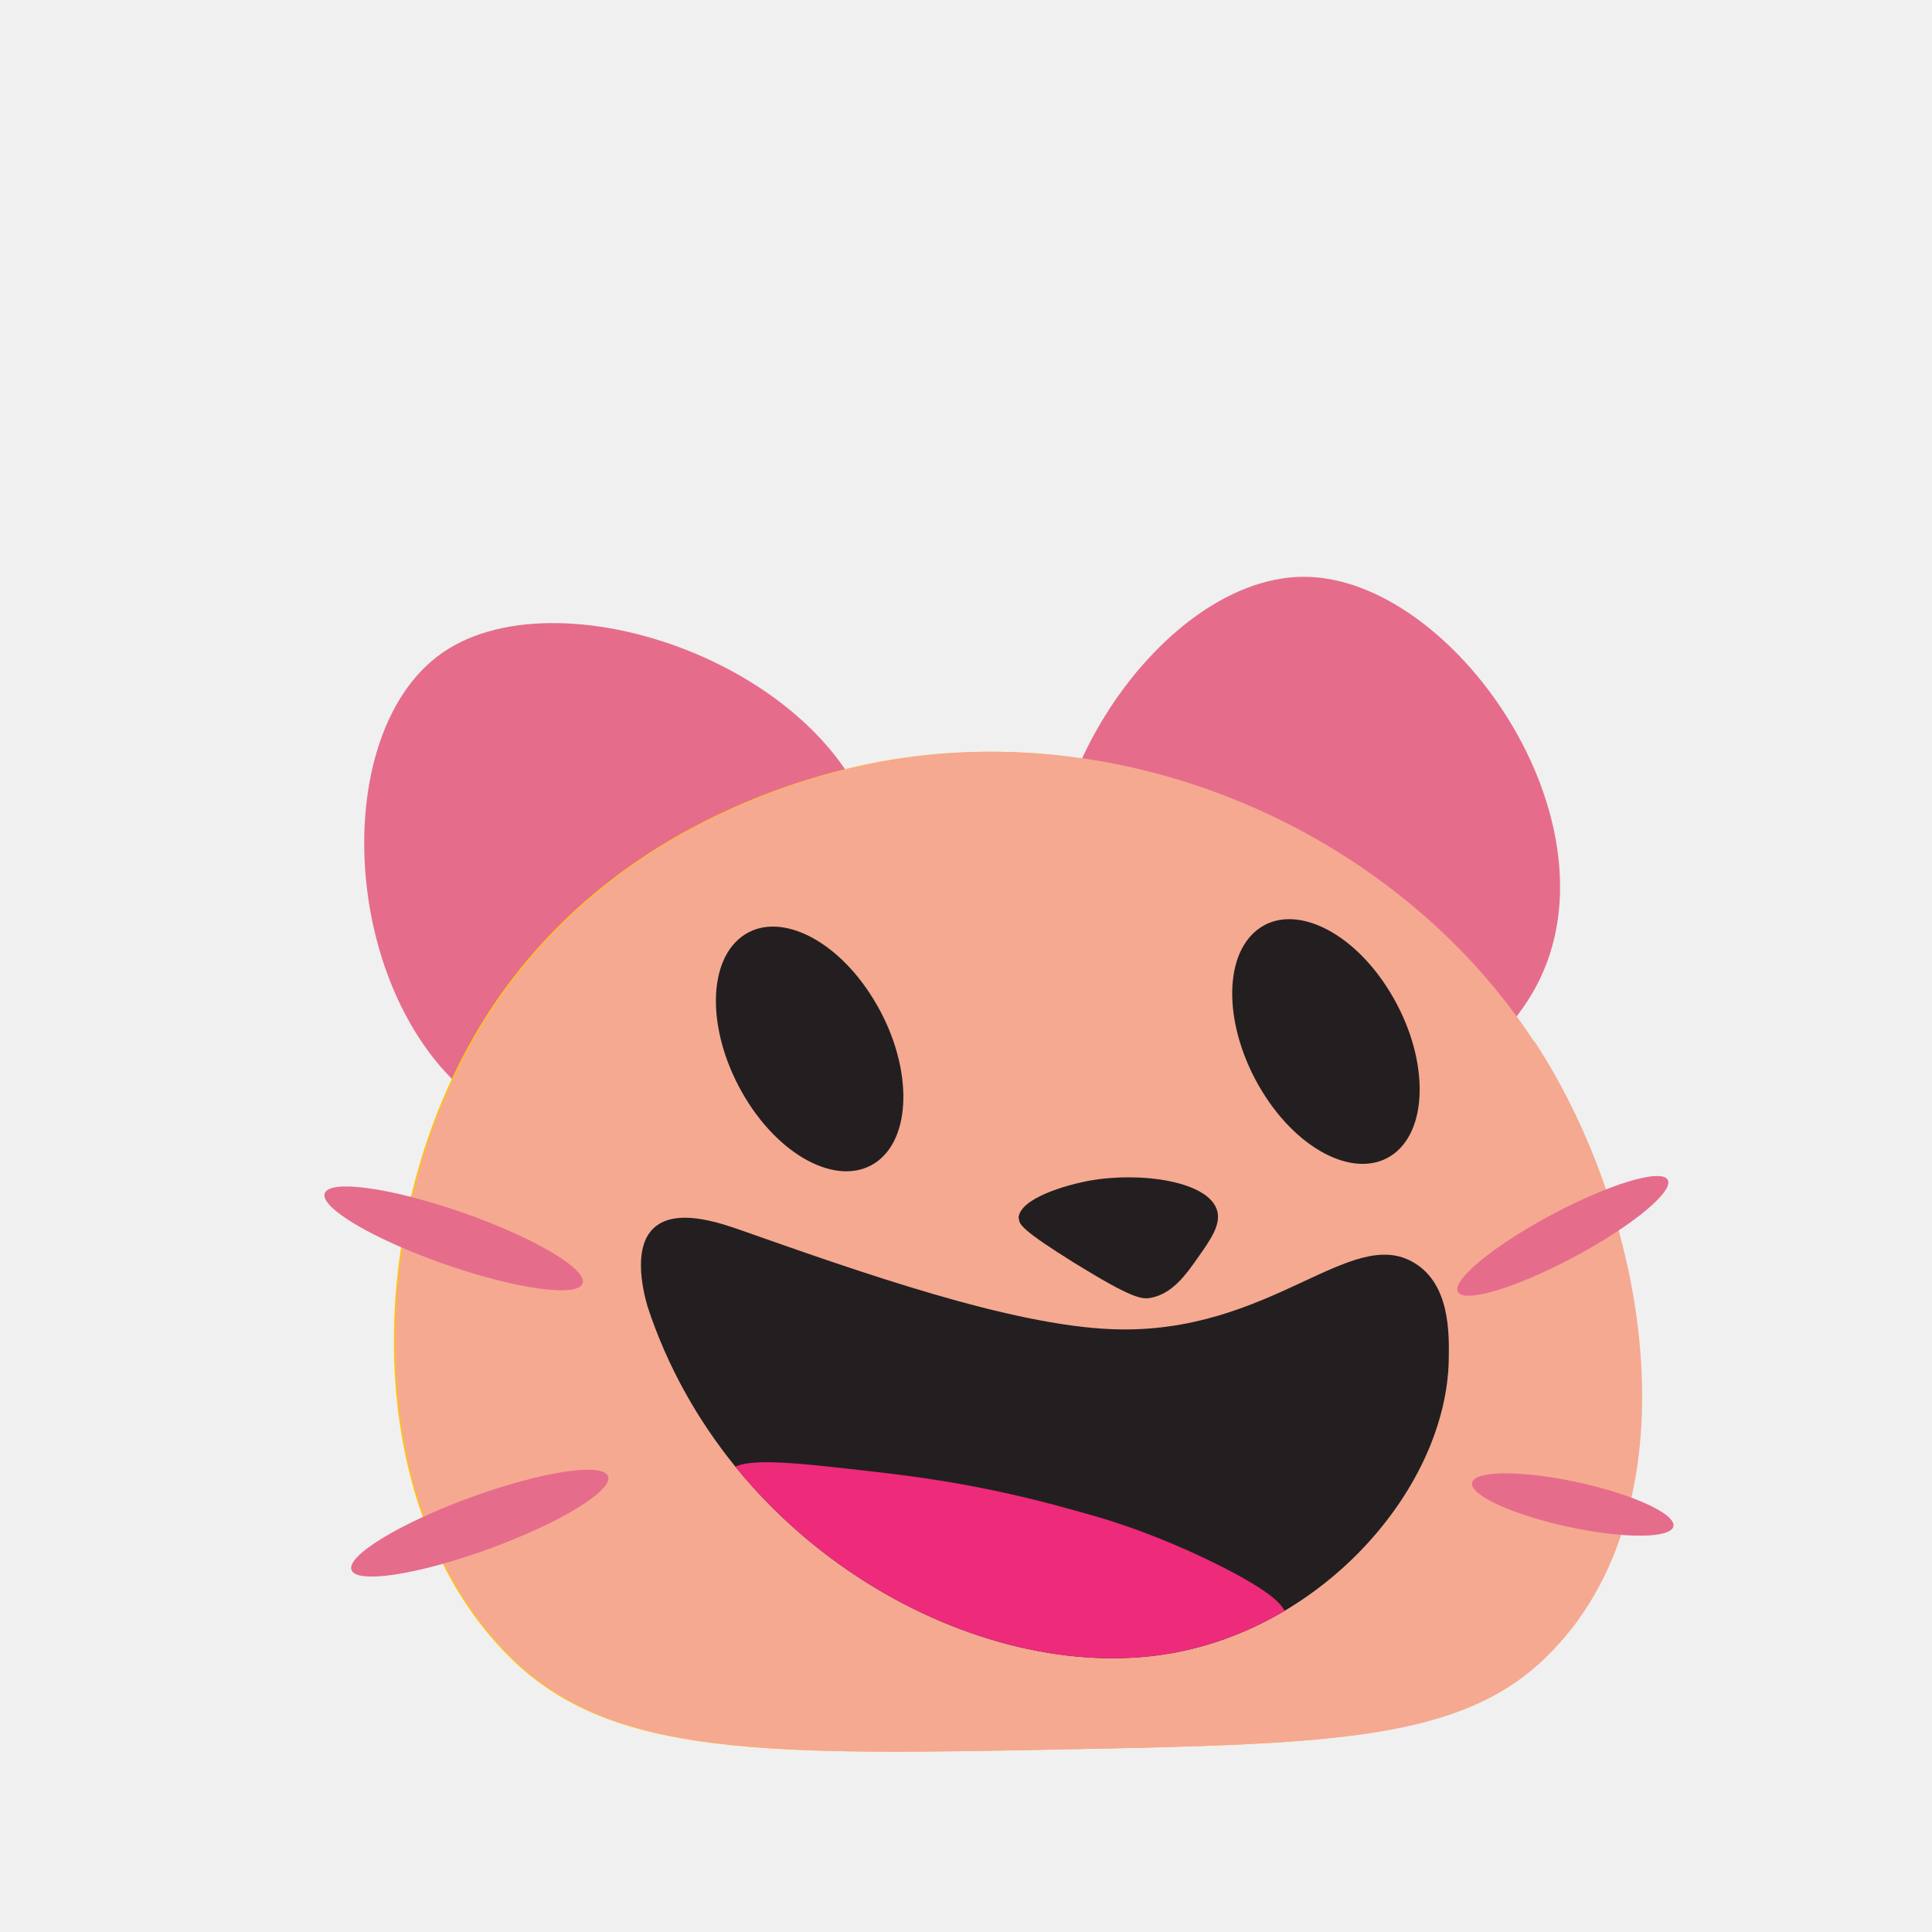
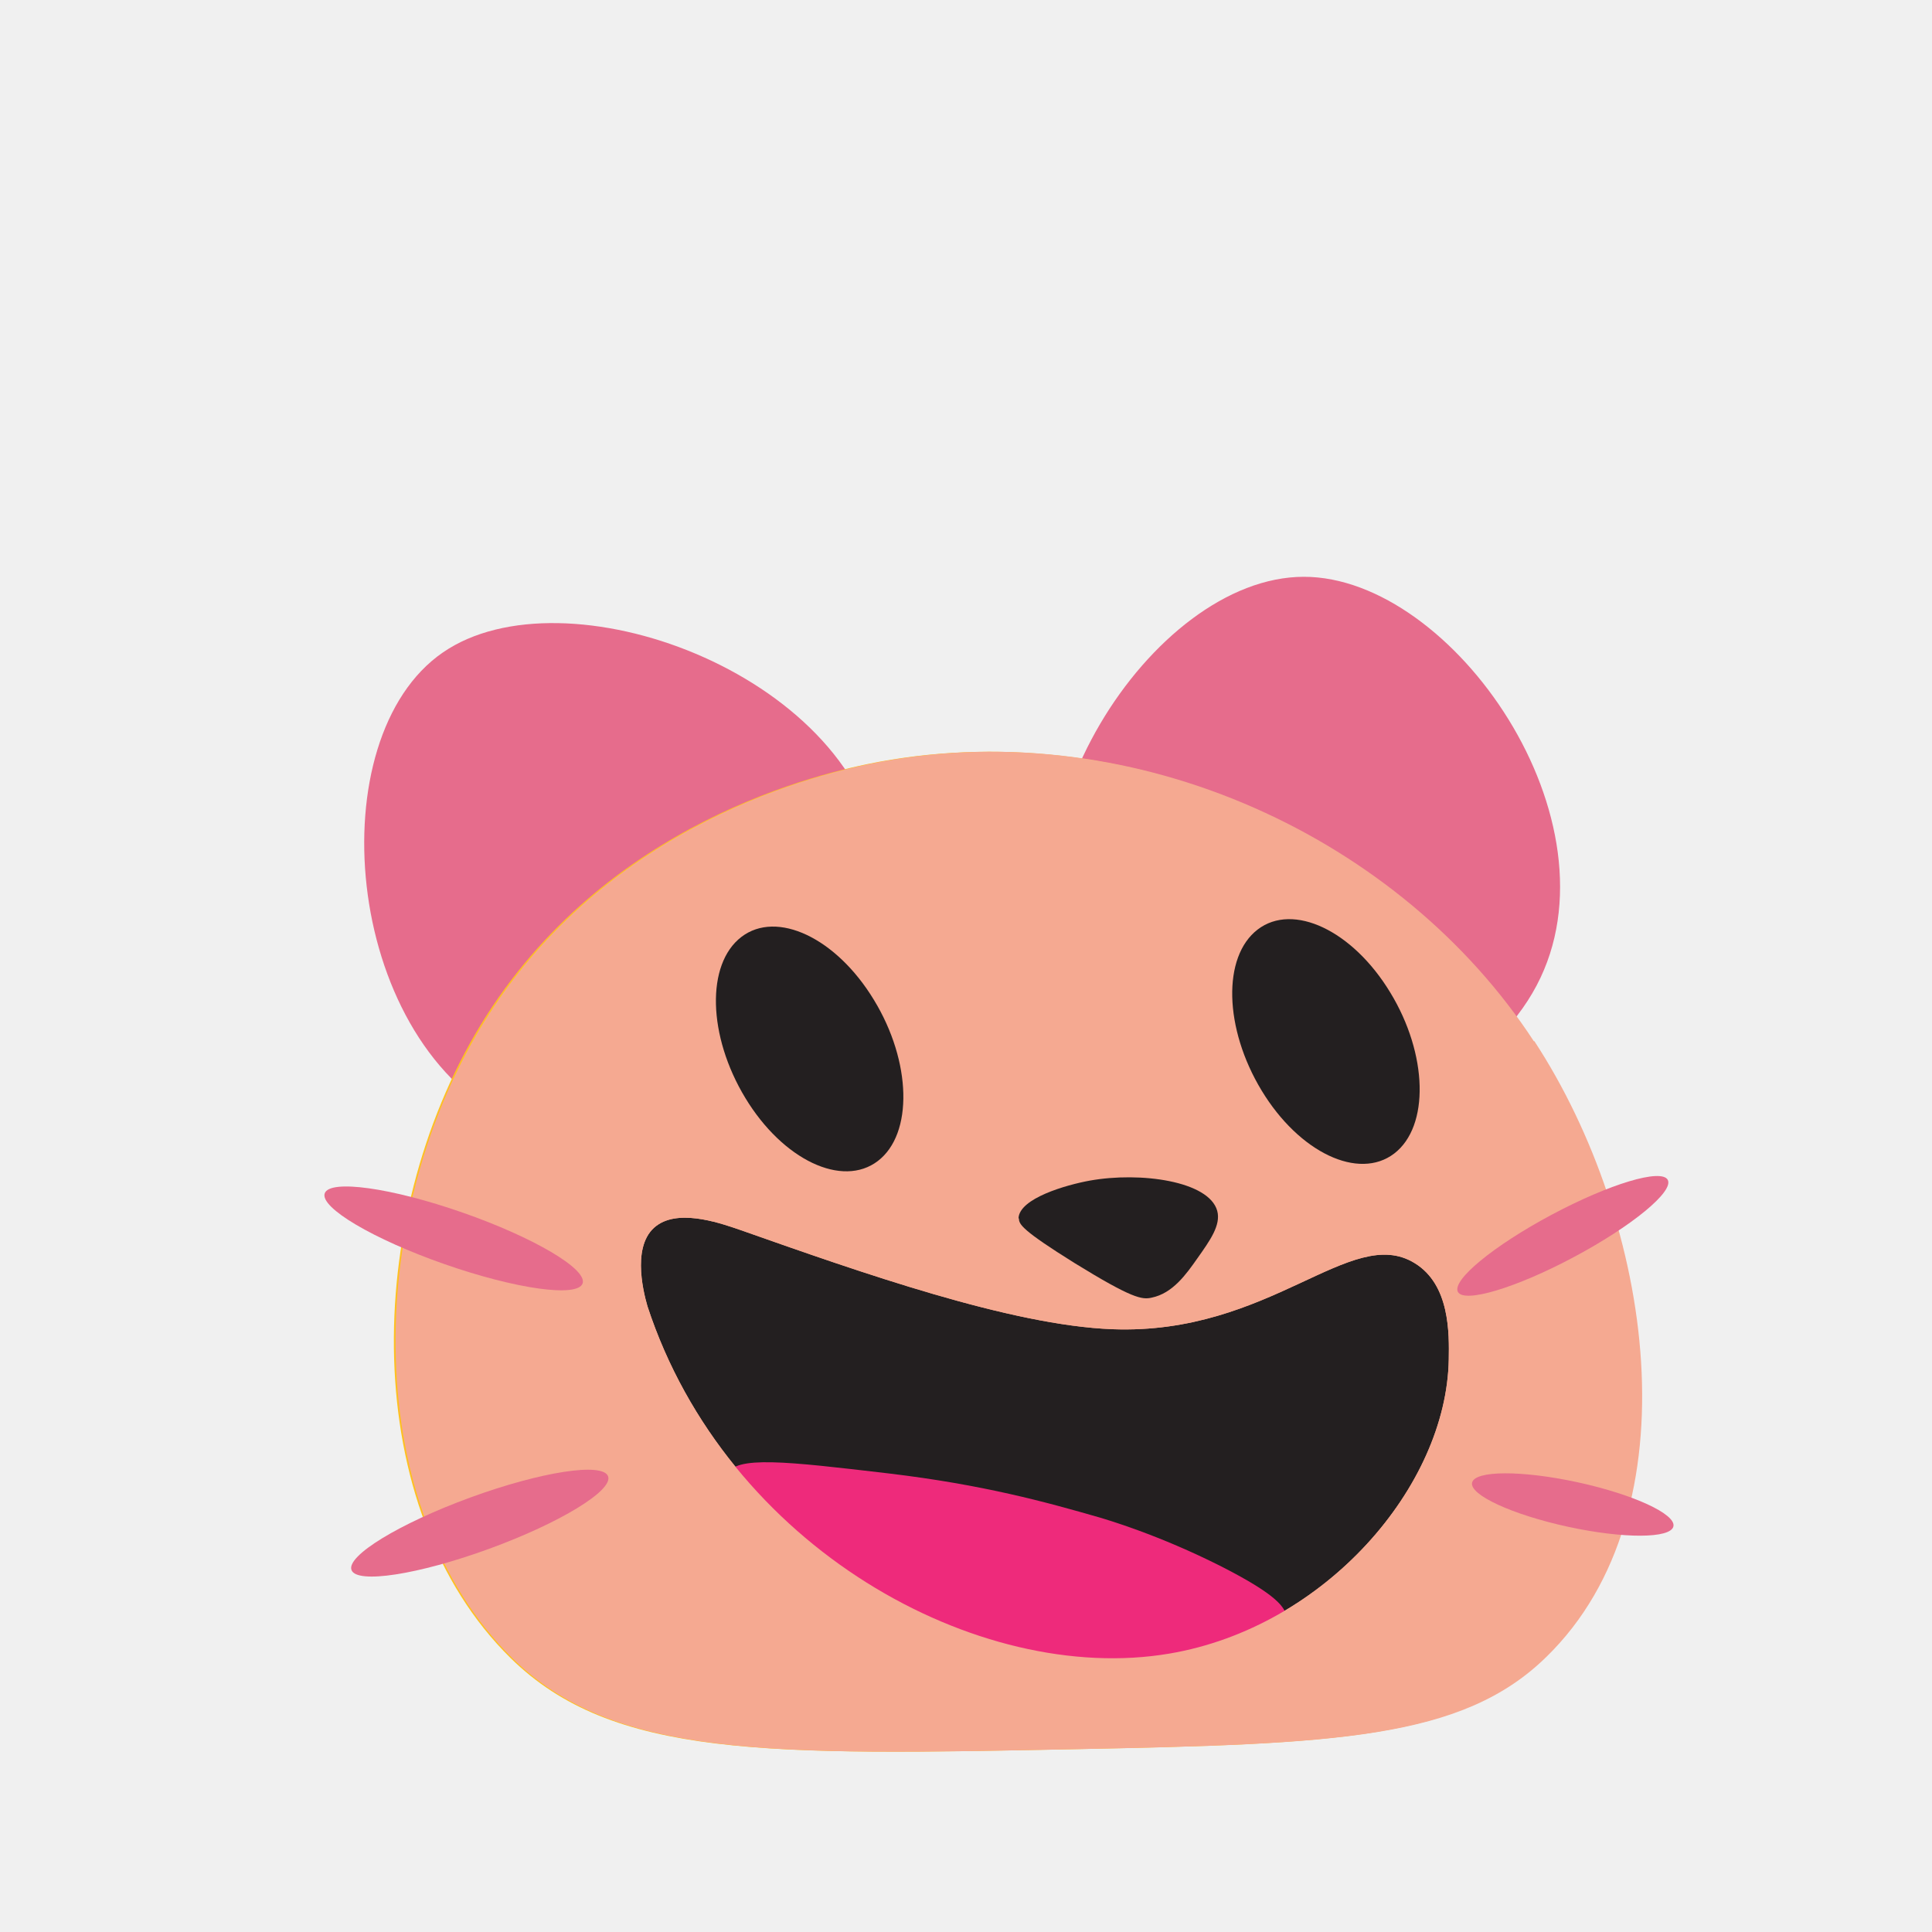
<svg xmlns="http://www.w3.org/2000/svg" width="256" height="256" viewBox="0 0 256 256" fill="none">
  <path d="M116.596 113.15C118.632 125.517 111.619 140.448 98.196 147.386C88.921 152.211 76.629 153.192 67.052 148.29C45.41 137.13 42.243 97.767 58.682 86.456C74.744 75.371 112.674 89.096 116.596 113.15Z" fill="#E66C8C" />
  <path d="M203.616 130.571C197.734 141.732 183.03 149.95 167.873 148.065C157.391 146.783 146.834 140.675 142.008 131.325C131.224 110.136 152.565 76.428 172.774 76.428C192.531 76.428 215.078 108.854 203.616 130.571Z" fill="#E66C8C" />
  <path d="M203.087 137.959C218.772 161.939 224.579 200.171 204.671 219.551C193.511 230.485 176.77 231.088 142.686 231.767C101.664 232.596 81.153 232.974 67.655 219.702C47.597 199.945 47.898 161.788 63.659 135.848C80.097 108.852 108.828 102.367 116.519 100.934C150.68 94.676 185.517 111.19 203.012 137.959H203.087Z" fill="#FDC023" />
  <path d="M203.313 137.959C218.998 161.939 224.804 200.171 204.897 219.551C193.737 230.485 176.996 231.088 142.912 231.767C101.89 232.596 81.379 232.974 67.881 219.702C47.823 199.945 48.124 161.788 63.885 135.848C80.323 108.852 109.053 102.367 116.745 100.934C150.905 94.676 185.743 111.19 203.238 137.959H203.313Z" fill="#F5A991" />
  <path d="M77.197 170.063C77.857 168.177 70.742 163.974 61.306 160.677C51.871 157.38 43.687 156.238 43.028 158.125C42.368 160.011 49.483 164.215 58.919 167.511C68.354 170.808 76.538 171.951 77.197 170.063Z" fill="#E66C8C" />
  <path d="M64.815 205.225C74.204 201.796 81.259 197.494 80.574 195.617C79.888 193.739 71.721 194.996 62.332 198.424C52.943 201.853 45.888 206.154 46.574 208.032C47.26 209.909 55.426 208.653 64.815 205.225Z" fill="#E66C8C" />
  <path d="M221.736 202.251C222.09 200.623 216.404 198.007 209.038 196.408C201.672 194.808 195.414 194.831 195.059 196.459C194.706 198.087 200.392 200.703 207.758 202.303C215.124 203.902 221.382 203.878 221.736 202.251Z" fill="#E66C8C" />
  <path d="M208.574 166.553C216.252 162.455 221.81 157.881 220.985 156.339C220.162 154.796 213.269 156.866 205.591 160.965C197.912 165.064 192.354 169.637 193.178 171.18C194.002 172.723 200.895 170.652 208.574 166.553Z" fill="#E66C8C" />
  <path d="M184.217,131.513c4.986,8.175,5.218,17.741.522,21.336-4.697,3.594-12.582-.116-17.568-8.349-4.986-8.232-5.217-17.741-.522-21.336,4.696-3.595,12.582.116,17.568,8.349Z" fill="#231F20" />
  <path d="M115.803,132.499c4.986,8.174,5.218,17.741.522,21.335-4.696,3.594-12.58-.117-17.566-8.349-4.986-8.232-5.218-17.741-.522-21.336,4.696-3.594,12.58.116,17.566,8.35Z" fill="#231F20" />
  <path d="M135.017 161.473C135.017 162.218 135.418 163.019 142.4 167.37C150.013 172.062 151.33 172.234 152.588 171.948C155.393 171.376 157.167 168.858 158.656 166.74C160.315 164.392 161.804 162.332 161.288 160.443C160.202 156.494 151.1 155.234 144.405 156.437C141.256 157.009 135.075 158.783 134.96 161.416L135.017 161.473Z" fill="#231F20" />
-   <path d="M98.214 163.019C95.867 162.217 90.43 160.214 87.282 162.217C83.618 164.507 85.164 170.917 85.793 173.092C96.268 205.03 129.636 223.403 154.936 219.111C175.598 215.62 191.682 196.96 191.968 180.132C192.025 176.698 192.14 170.231 187.446 167.368C178.975 162.161 168.386 176.928 147.381 176.126C133.93 175.611 114.126 168.628 98.214 163.019Z" fill="#231F20" />
  <mask id="mask0_1_955" style="mask-type:luminance" maskUnits="userSpaceOnUse" x="84" y="161" width="108" height="59">
    <path d="M98.214 163.019C95.867 162.217 90.43 160.214 87.282 162.217C83.618 164.507 85.164 170.917 85.793 173.092C96.268 205.03 129.636 223.403 154.936 219.111C175.598 215.62 191.682 196.96 191.968 180.132C192.025 176.698 192.14 170.231 187.446 167.368C178.975 162.161 168.386 176.928 147.381 176.126C133.93 175.611 114.126 168.628 98.214 163.019Z" fill="white" />
  </mask>
  <g mask="url(#mask0_1_955)">
+     <path d="M98.214 163.019C95.867 162.217 90.43 160.214 87.282 162.217C83.618 164.507 85.164 170.917 85.793 173.092C96.268 205.03 129.636 223.403 154.936 219.111C175.598 215.62 191.682 196.96 191.968 180.132C192.025 176.698 192.14 170.231 187.446 167.368C178.975 162.161 168.386 176.928 147.381 176.126C133.93 175.611 114.126 168.628 98.214 163.019Z" fill="#231F20" />
    <path d="M161.346 223.518C158.542 224.491 156.081 224.433 155.279 224.376C133.472 223.689 118.304 215.276 118.304 215.276C108.574 209.895 94.665 199.593 96.325 195.414C97.355 192.839 104.166 193.64 117.789 195.242C130.266 196.73 138.566 199.02 145.72 201.081C146.464 201.309 153.448 203.313 161.918 207.606C169.302 211.384 170.275 212.986 170.504 214.303C171.076 218.08 165.754 221.972 161.403 223.461L161.346 223.518Z" fill="#EE2A7B" />
  </g>
</svg>
